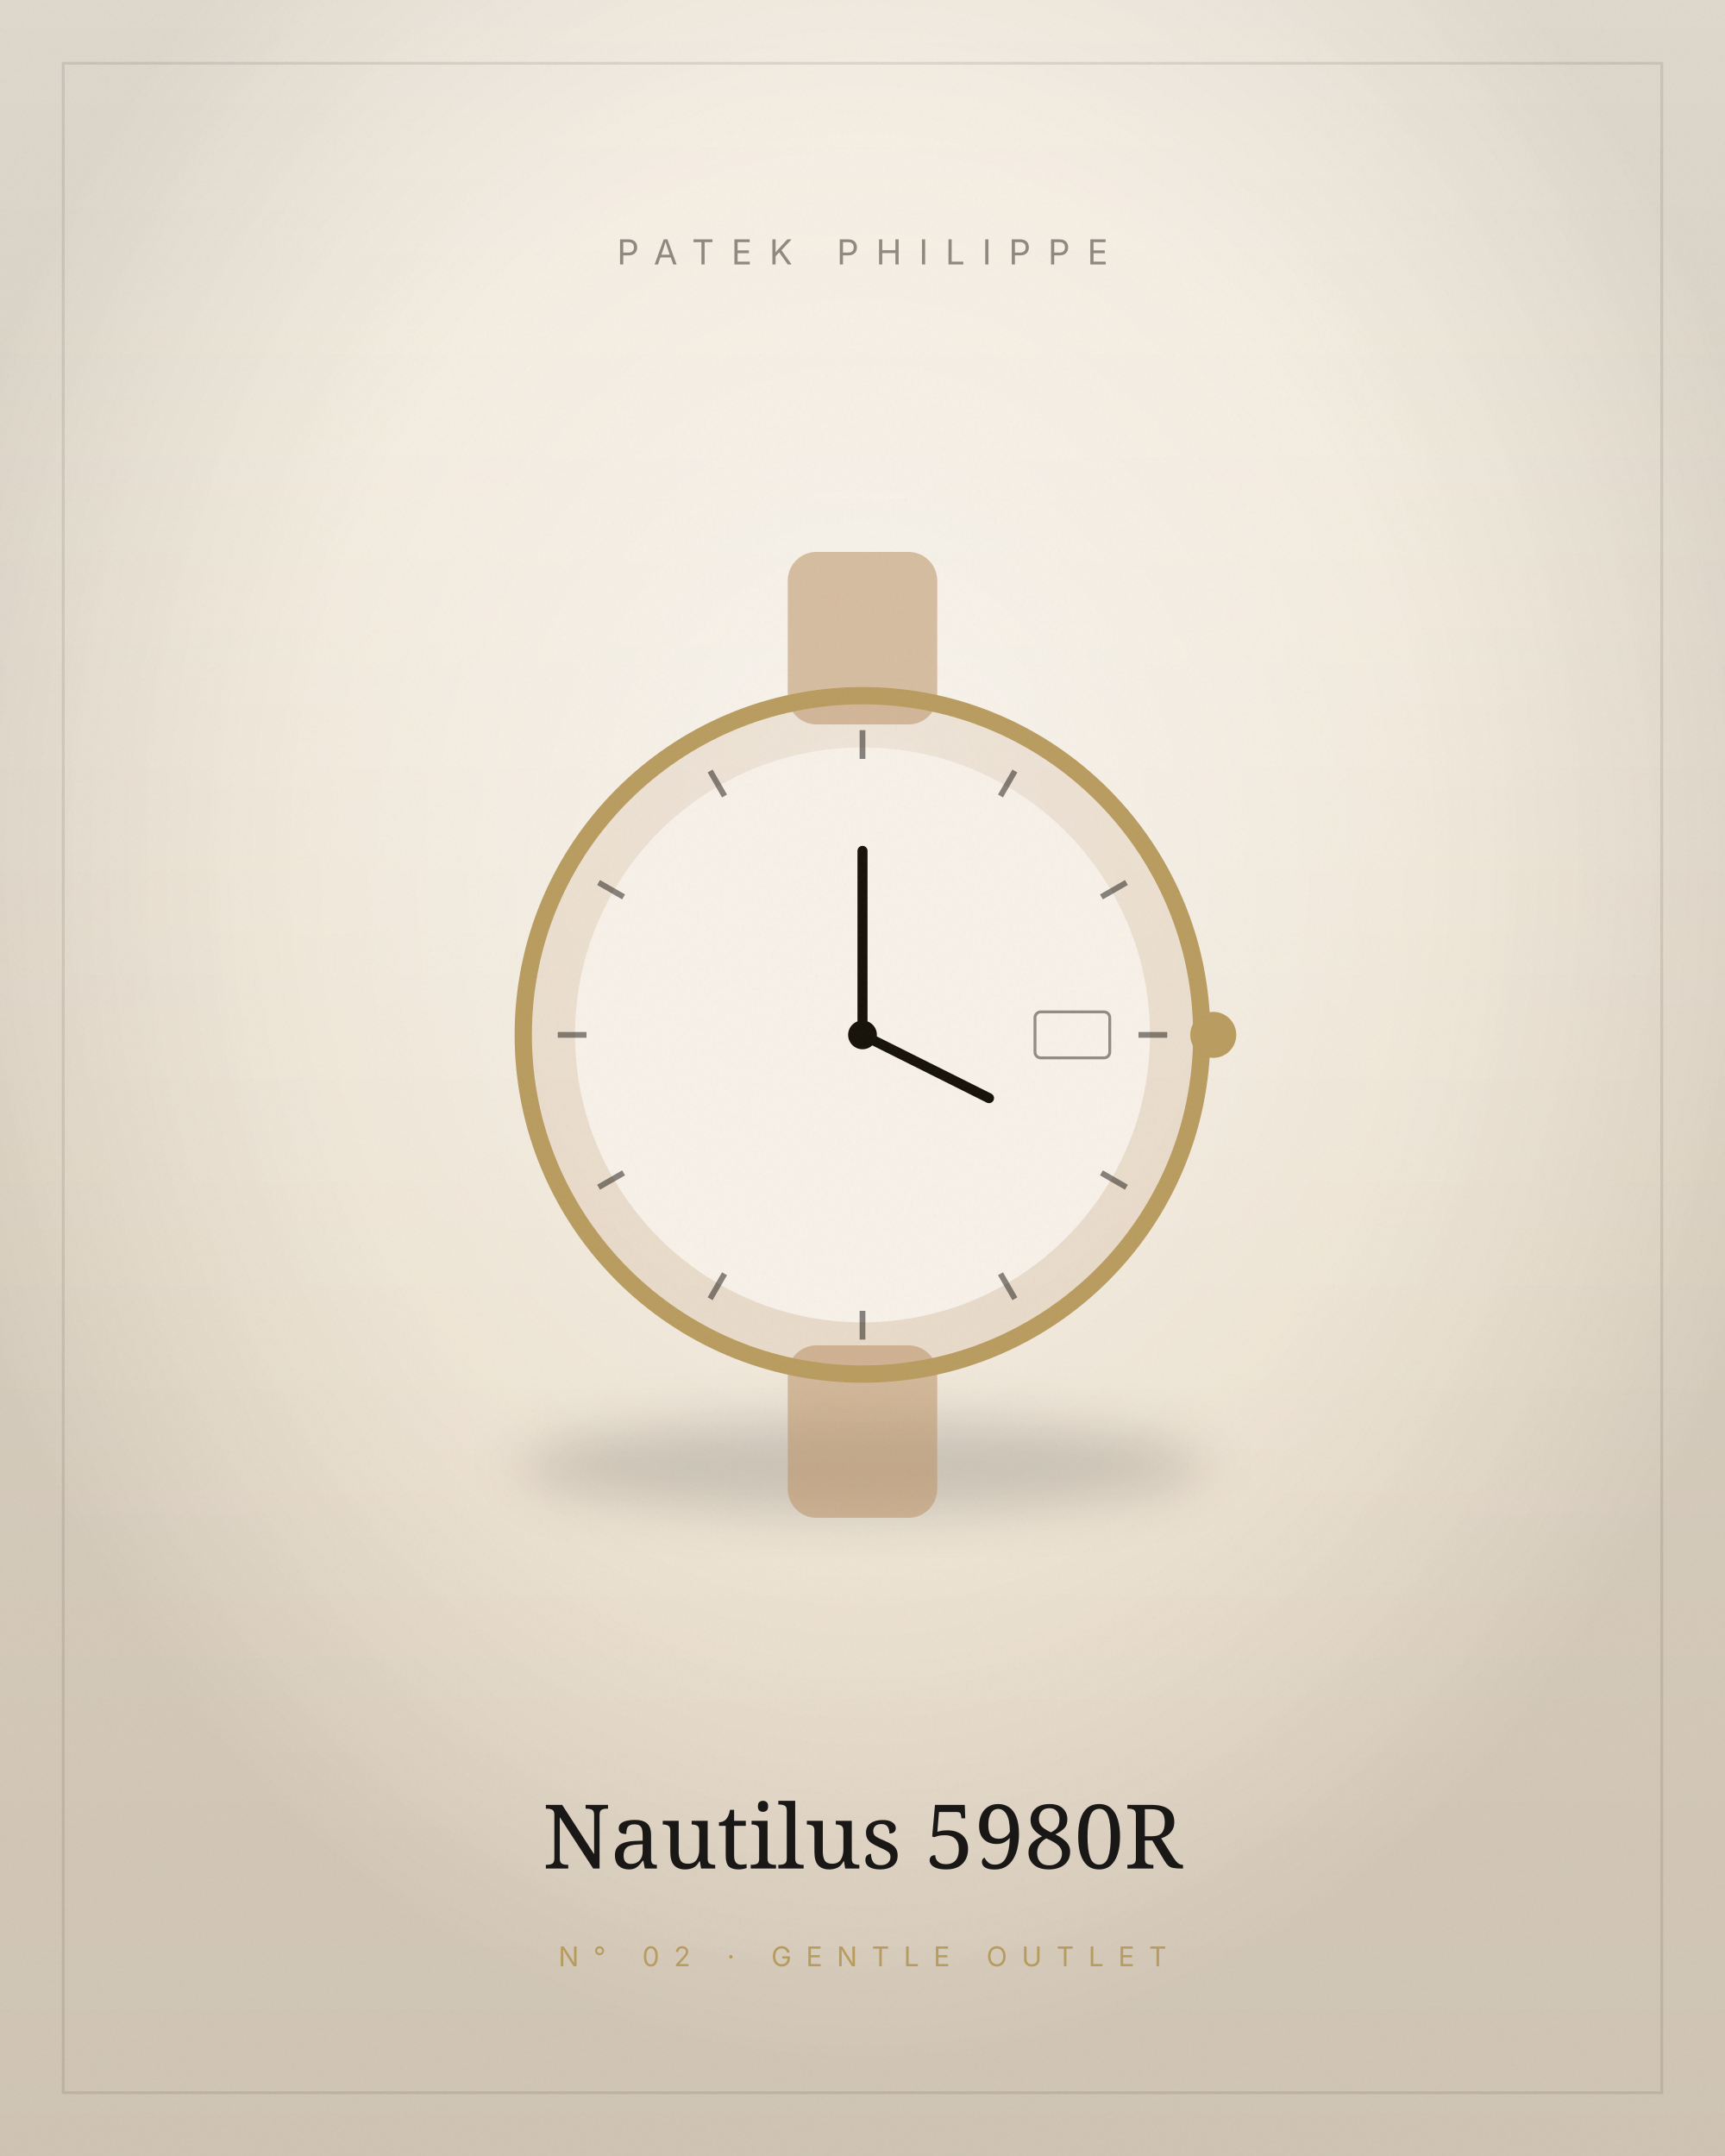
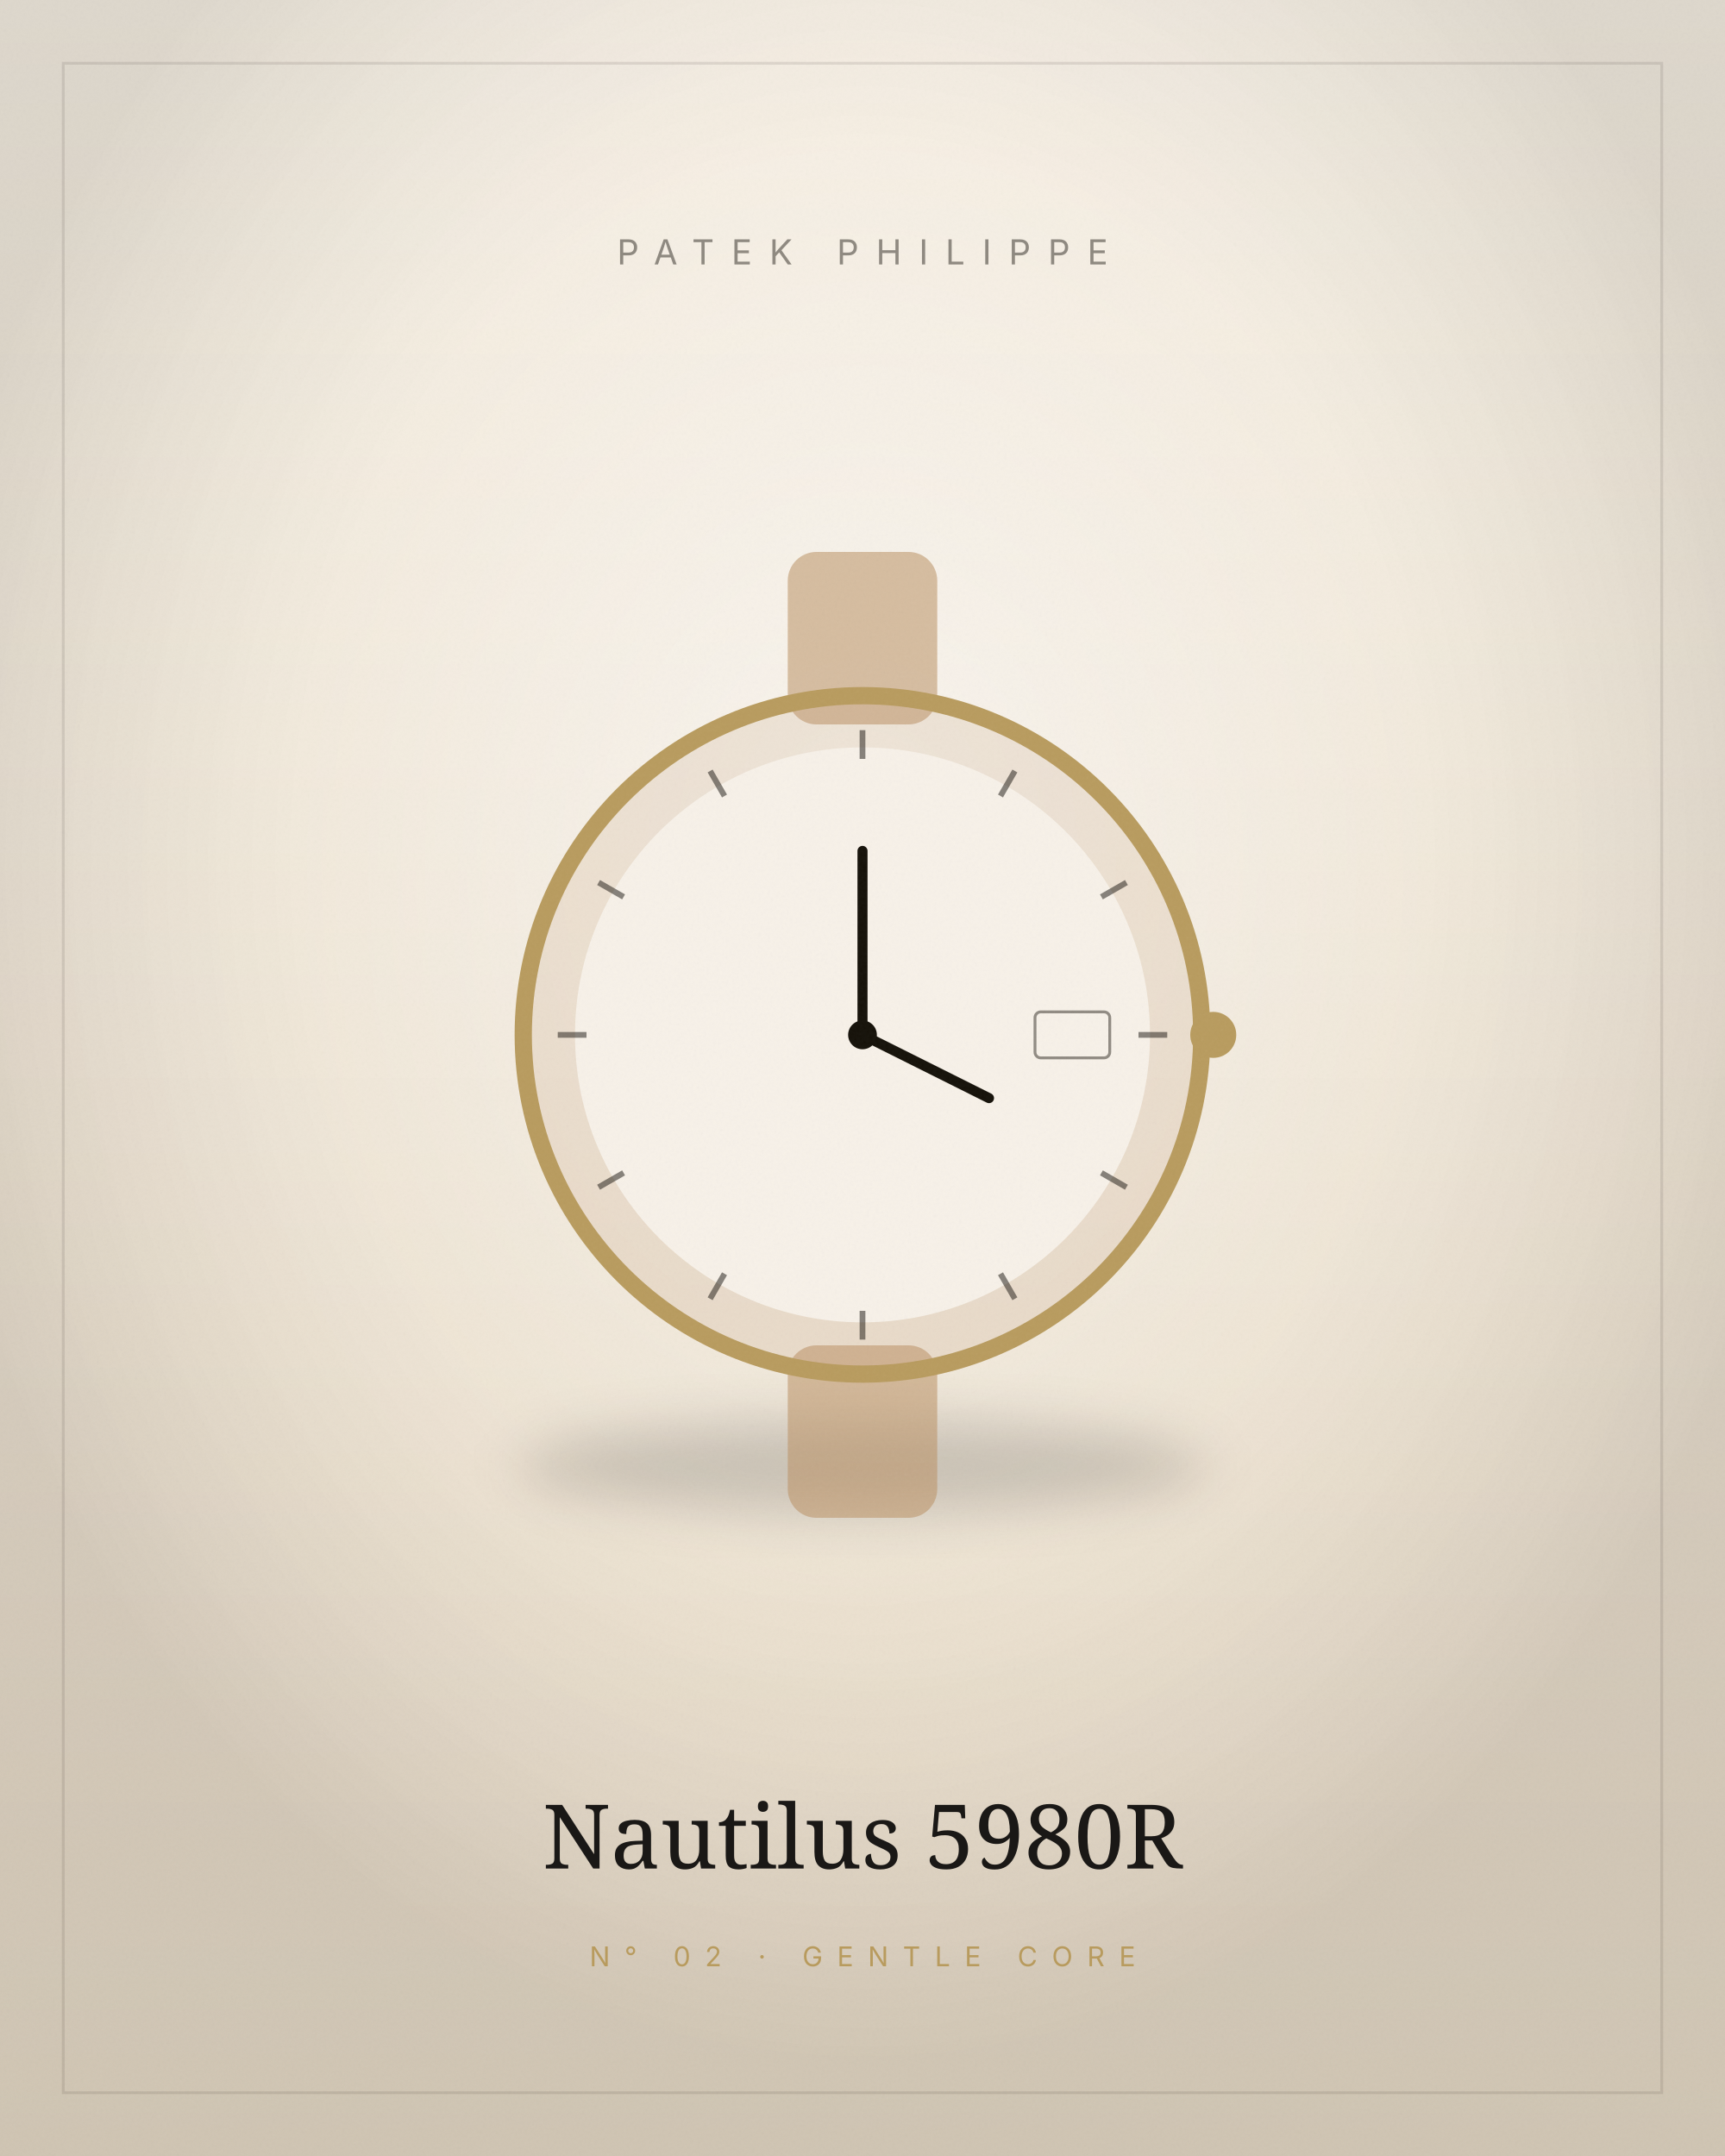
<svg xmlns="http://www.w3.org/2000/svg" width="600" height="750" viewBox="0 0 600 750">
  <defs>
    <linearGradient id="bg" x1="0" y1="0" x2="0" y2="1">
      <stop offset="0" stop-color="#f6efe3" />
      <stop offset="1" stop-color="#e7dac6" />
    </linearGradient>
    <radialGradient id="spot" cx="50%" cy="40%" r="55%">
      <stop offset="0" stop-color="#ffffff" stop-opacity="0.55" />
      <stop offset="0.6" stop-color="#ffffff" stop-opacity="0.08" />
      <stop offset="1" stop-color="#000000" stop-opacity="0.10" />
    </radialGradient>
    <filter id="soft" x="-50%" y="-50%" width="200%" height="200%">
      <feGaussianBlur stdDeviation="9" />
    </filter>
    <filter id="grain">
      <feTurbulence type="fractalNoise" baseFrequency="0.9" numOctaves="2" stitchTiles="stitch" />
      <feColorMatrix type="saturate" values="0" />
    </filter>
  </defs>
  <rect width="600" height="750" fill="url(#bg)" />
  <rect width="600" height="750" fill="url(#spot)" />
  <g>
    <ellipse cx="300" cy="510" rx="120" ry="16" fill="rgba(20,16,10,0.16)" filter="url(#soft)" />
    <rect x="274" y="192" width="52" height="60" rx="10" fill="#b98f63" opacity="0.55" />
    <rect x="274" y="468" width="52" height="60" rx="10" fill="#b98f63" opacity="0.55" />
    <circle cx="300" cy="360" r="120" fill="#b98f63" opacity="0.16" />
    <circle cx="300" cy="360" r="118" fill="none" stroke="#b89b5e" stroke-width="6" />
    <circle cx="300" cy="360" r="100" fill="#f7f1e8" />
    <line x1="300.0" y1="264.0" x2="300.0" y2="254.0" stroke="rgba(20,16,10,0.5)" stroke-width="2" />
    <line x1="348.0" y1="276.9" x2="353.0" y2="268.2" stroke="rgba(20,16,10,0.5)" stroke-width="2" />
    <line x1="383.1" y1="312.0" x2="391.8" y2="307.0" stroke="rgba(20,16,10,0.5)" stroke-width="2" />
    <line x1="396.0" y1="360.0" x2="406.0" y2="360.0" stroke="rgba(20,16,10,0.5)" stroke-width="2" />
    <line x1="383.1" y1="408.0" x2="391.8" y2="413.0" stroke="rgba(20,16,10,0.5)" stroke-width="2" />
    <line x1="348.0" y1="443.1" x2="353.0" y2="451.8" stroke="rgba(20,16,10,0.5)" stroke-width="2" />
    <line x1="300.0" y1="456.0" x2="300.0" y2="466.0" stroke="rgba(20,16,10,0.5)" stroke-width="2" />
    <line x1="252.0" y1="443.1" x2="247.0" y2="451.8" stroke="rgba(20,16,10,0.5)" stroke-width="2" />
    <line x1="216.9" y1="408.0" x2="208.2" y2="413.0" stroke="rgba(20,16,10,0.5)" stroke-width="2" />
    <line x1="204.0" y1="360.0" x2="194.0" y2="360.0" stroke="rgba(20,16,10,0.5)" stroke-width="2" />
    <line x1="216.9" y1="312.0" x2="208.2" y2="307.0" stroke="rgba(20,16,10,0.5)" stroke-width="2" />
    <line x1="252.0" y1="276.9" x2="247.0" y2="268.2" stroke="rgba(20,16,10,0.5)" stroke-width="2" />
    <line x1="300" y1="360" x2="300" y2="296" stroke="#141008" stroke-width="3.5" stroke-linecap="round" />
    <line x1="300" y1="360" x2="344" y2="382" stroke="#141008" stroke-width="3.5" stroke-linecap="round" />
    <circle cx="300" cy="360" r="5" fill="#141008" />
    <rect x="360" y="352" width="26" height="16" rx="2" fill="none" stroke="rgba(20,16,10,0.45)" />
    <circle cx="422" cy="360" r="8" fill="#b89b5e" />
  </g>
  <rect width="600" height="750" filter="url(#grain)" opacity="0.05" />
  <rect x="22" y="22" width="556" height="706" fill="none" stroke="rgba(20,16,10,0.10)" />
  <text x="300" y="92" text-anchor="middle" font-family="Inter, Helvetica, sans-serif" font-size="12" letter-spacing="6" fill="rgba(20,16,10,0.45)">PATEK PHILIPPE</text>
  <text x="300" y="650" text-anchor="middle" font-family="Georgia, 'Cormorant Garamond', serif" font-size="31" fill="#1a1816">Nautilus 5980R</text>
-   <text x="300" y="684" text-anchor="middle" font-family="Inter, Helvetica, sans-serif" font-size="9.5" letter-spacing="5" fill="#b89b5e">N° 02 · GENTLE OUTLET</text>
+   <text x="300" y="684" text-anchor="middle" font-family="Inter, Helvetica, sans-serif" font-size="9.5" letter-spacing="5" fill="#b89b5e">N° 02 · GENTLE CORE</text>
</svg>
